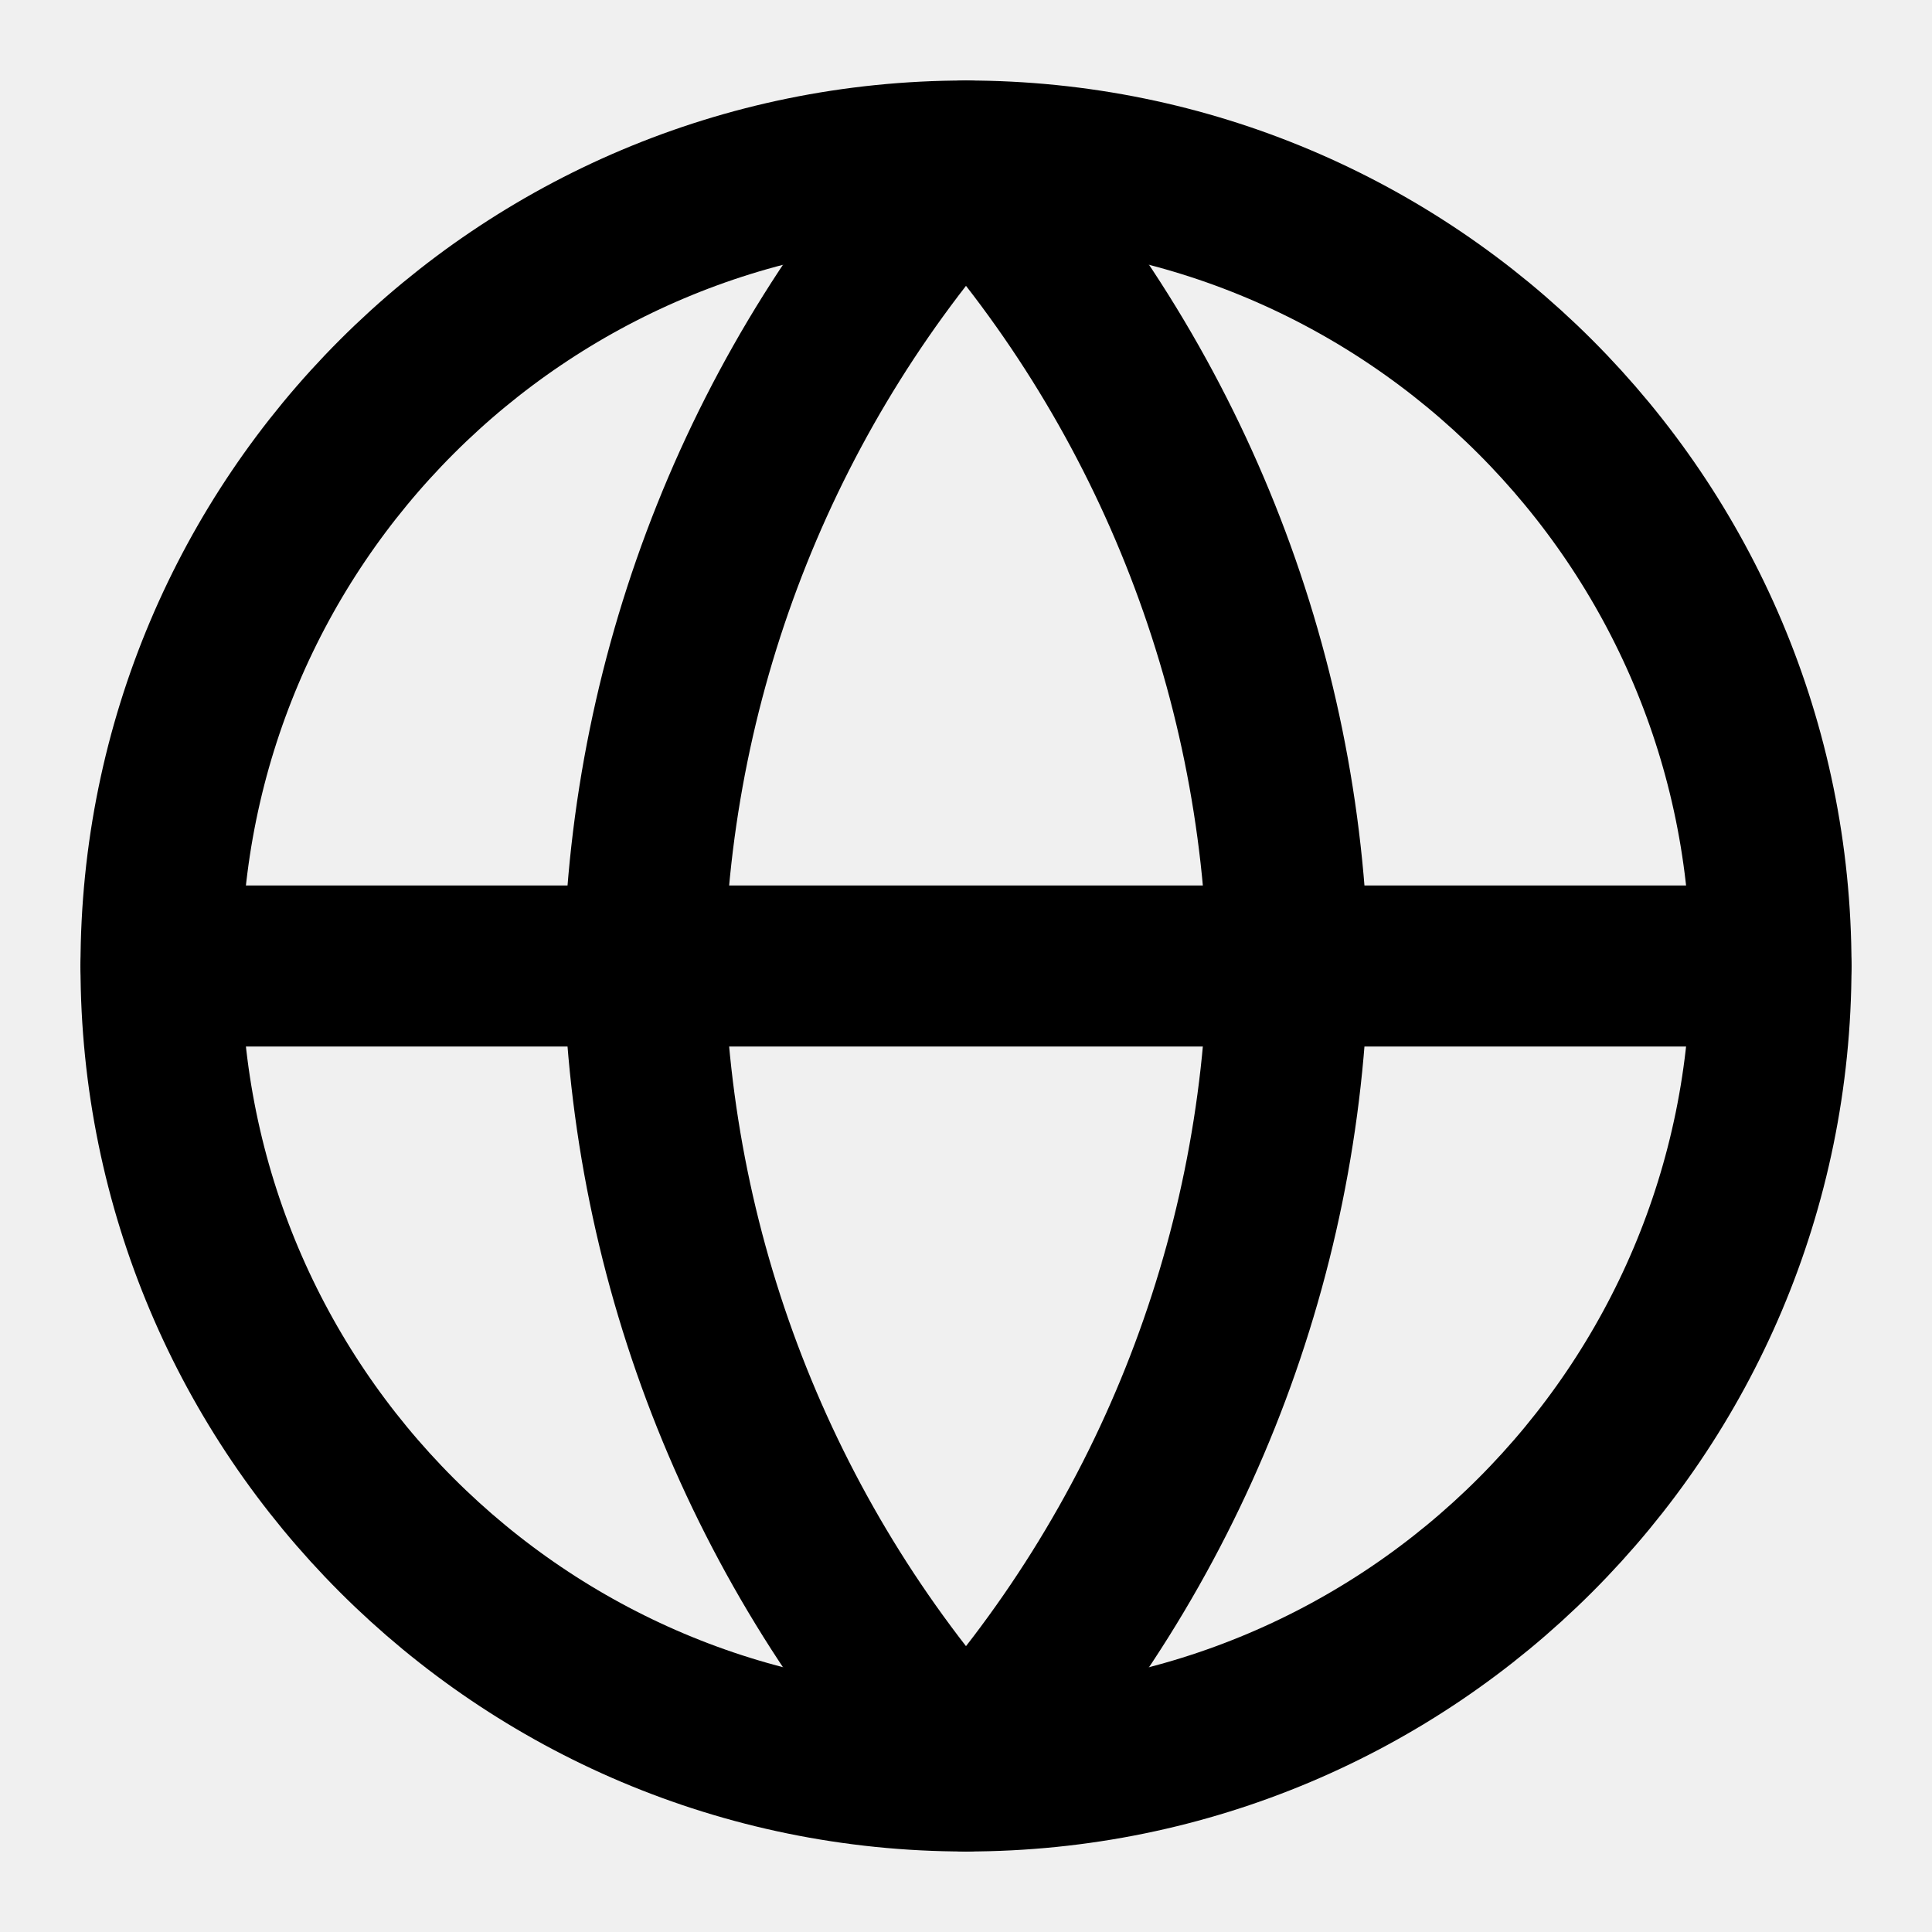
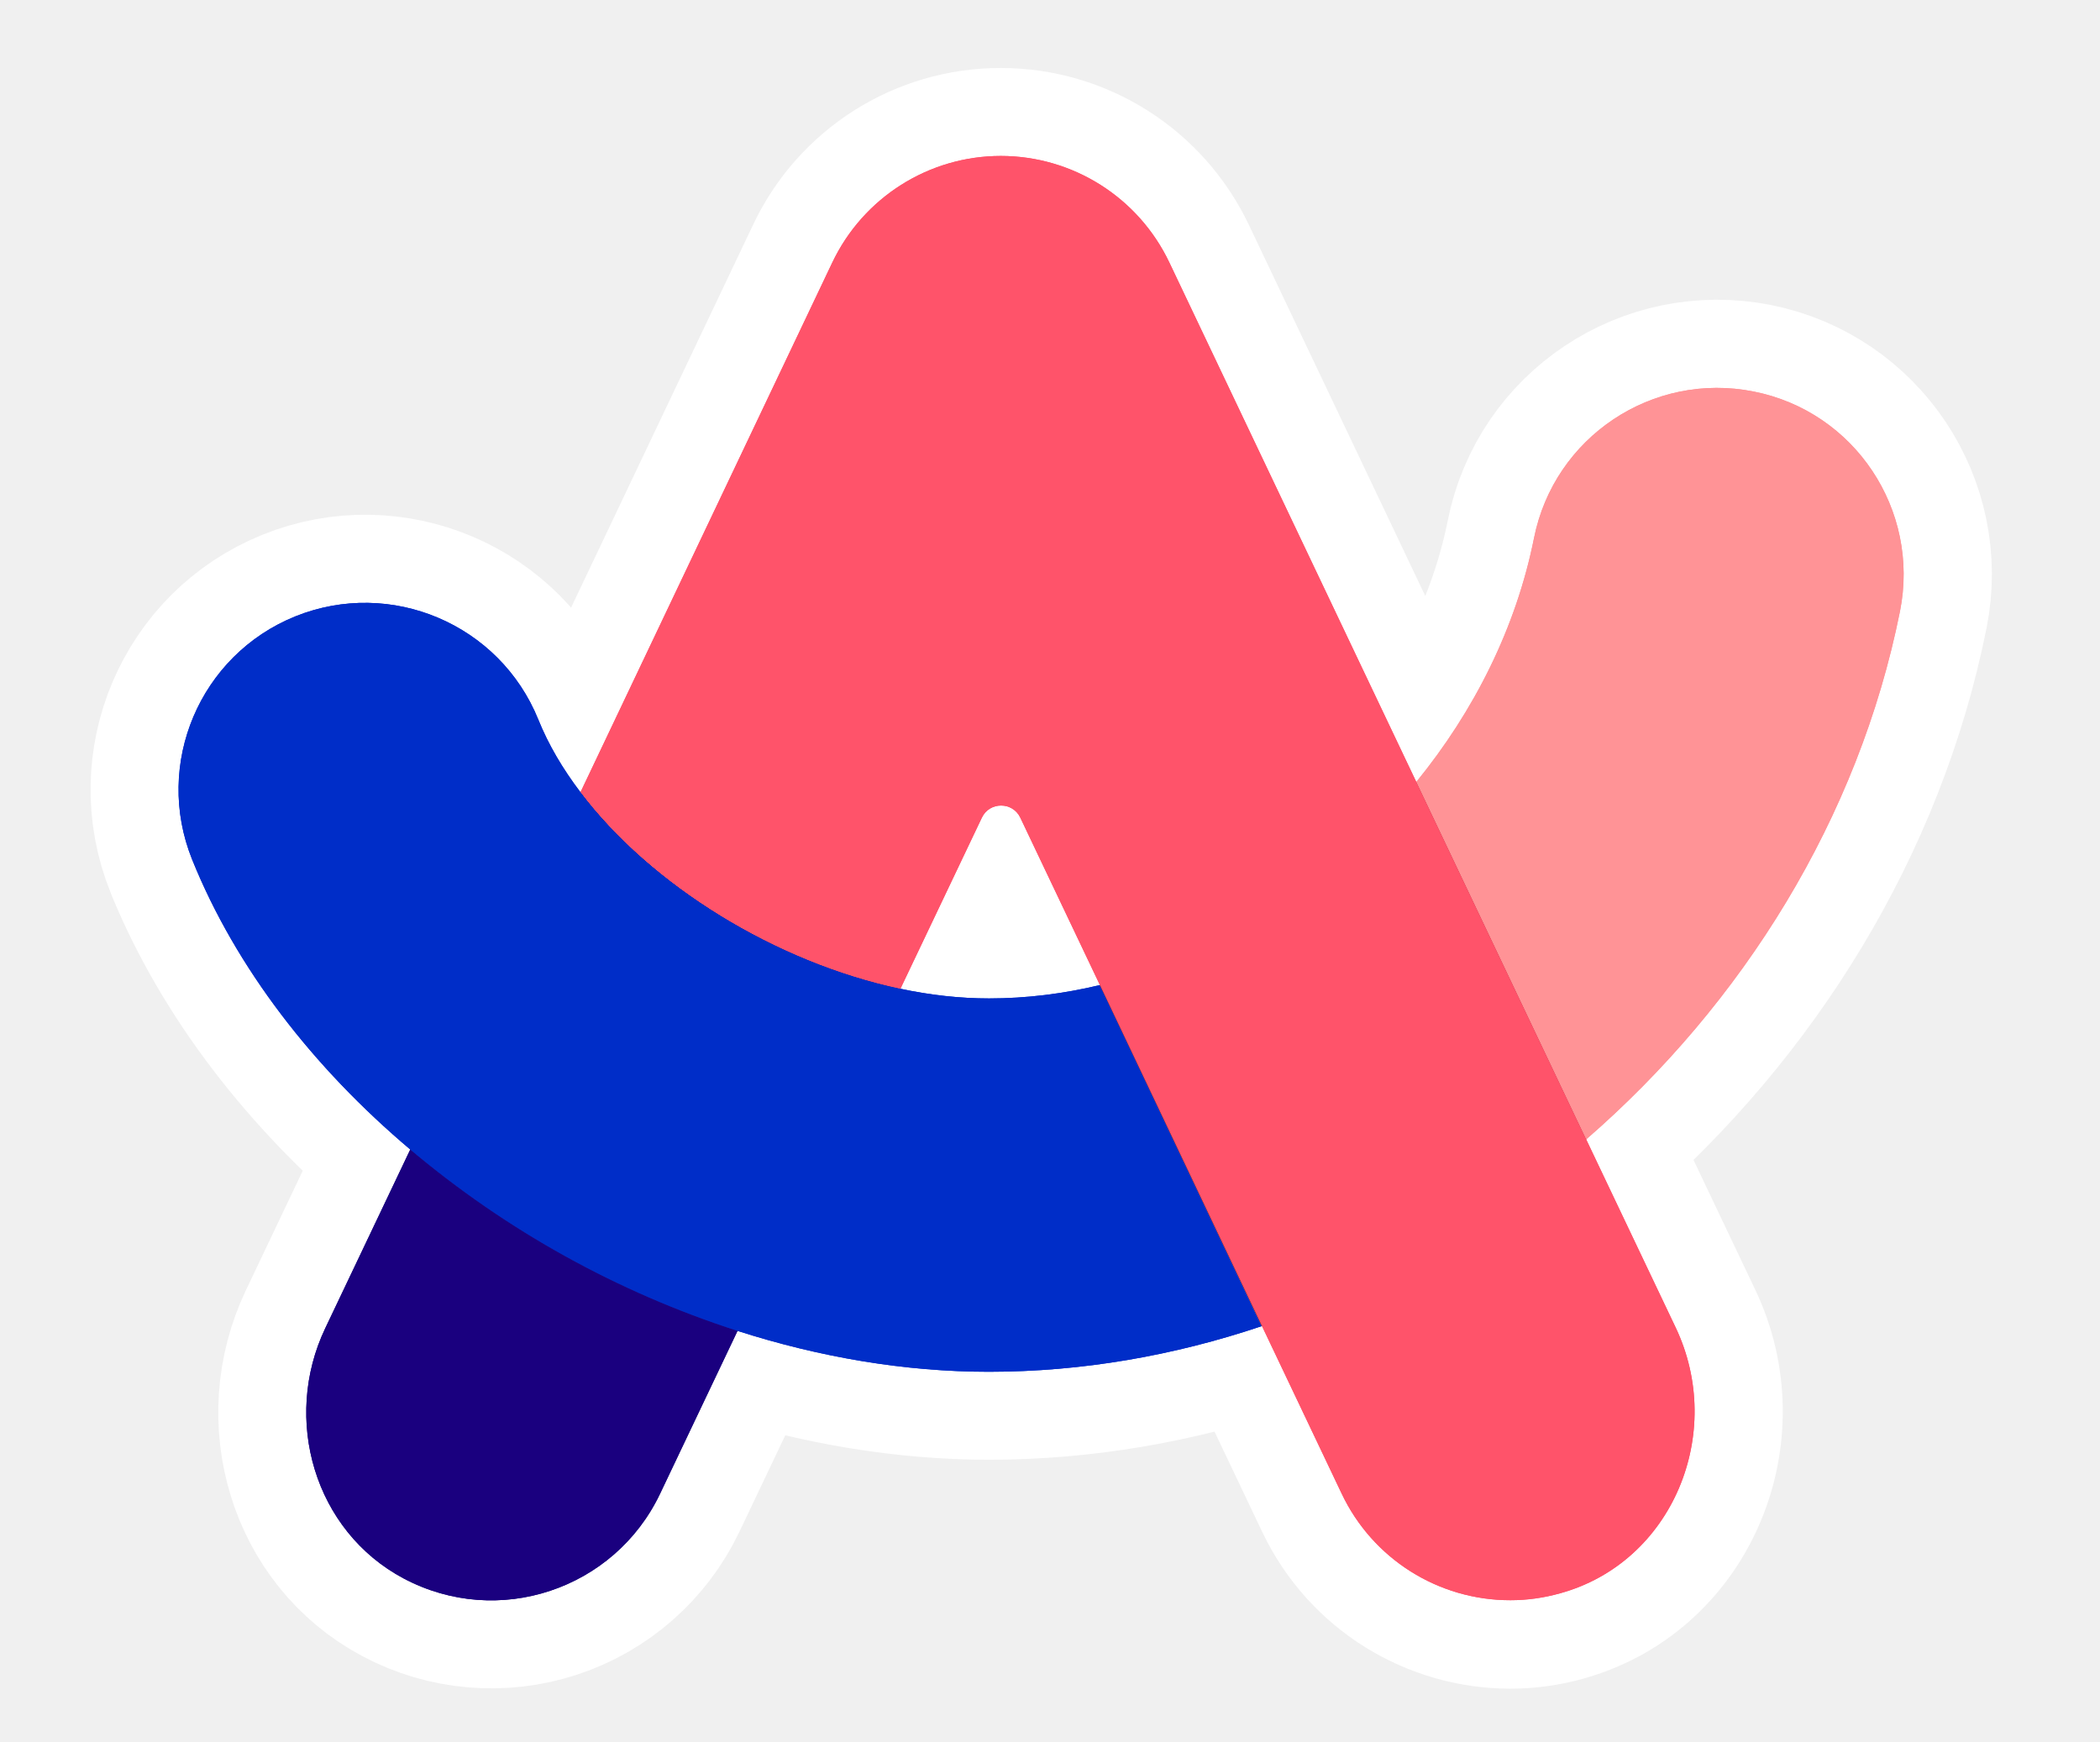
- <svg xmlns="http://www.w3.org/2000/svg" width="24" height="24" viewBox="0 0 24 24" fill="none" stroke="currentColor" stroke-width="2" stroke-linecap="round" stroke-linejoin="round" class="feather feather-globe">
-   <circle cx="12" cy="12" r="10" />
-   <line x1="2" y1="12" x2="22" y2="12" />
-   <path d="M12 2a15.3 15.3 0 0 1 4 10 15.3 15.3 0 0 1-4 10 15.3 15.3 0 0 1-4-10 15.3 15.3 0 0 1 4-10z" />
+ <svg xmlns="http://www.w3.org/2000/svg" viewBox="0 0 82 68">
+   <g>
+     <g transform="translate(143 148)">
+       <g fill-rule="evenodd" clip-rule="evenodd">
+         <path d="M-103.92-141.91c2.81 0 5.37 1.62 6.58 4.16l9.64 20.28s0 .01-.01.01c0 0 0-.01.01-.01 2.26-2.77 3.9-6.03 4.6-9.53.79-3.95 4.63-6.5 8.58-5.72a7.29 7.29 0 0 1 5.72 8.58c-1.62 8.09-6.14 15.32-12.26 20.63l3.5 7.36c1.94 4.08-.09 9.07-4.39 10.35l-.13.04c-.64.18-1.3.27-1.94.27-2.73 0-5.34-1.54-6.59-4.16l-3.11-6.54-6.33-13.32h.02-.02l-3.11-6.54a.831.831 0 0 0-1.5 0l-3.18 6.68c-4.85-1.03-9.73-4.03-12.49-7.68l9.83-20.68a7.254 7.254 0 0 1 6.58-4.18zm-27.55 17.98c3.73-1.51 7.98.29 9.49 4.03.39.97.95 1.92 1.64 2.83l.01.01.33.42c.03.04.06.07.09.11l.09.11c.05.05.09.11.14.16.01.01.02.02.02.03l-.02-.03c.19.23.4.45.61.67.01.01.01.02.02.02.69.72 1.46 1.4 2.29 2.03.39.3.79.58 1.2.86.04.02.07.05.11.07 2.31 1.52 4.96 2.66 7.6 3.22 1.12.24 2.24.37 3.33.38h.14c1.45 0 2.9-.18 4.32-.52l6.33 13.32c-3.42 1.15-7.01 1.78-10.65 1.78-3.28 0-6.6-.57-9.82-1.6l-3.03 6.37a7.287 7.287 0 0 1-10.01 3.3c-3.48-1.85-4.75-6.21-3.06-9.77l3.32-6.98c-3.75-3.17-6.74-7.02-8.47-11.2l-.05-.13c-1.5-3.73.3-7.98 4.03-9.49z">
+         </path>
+         <path fill="#fff" stroke="#fff" stroke-linejoin="round" stroke-width="6.87" d="M-103.92-141.91c2.81 0 5.37 1.62 6.58 4.16l9.64 20.28s0 .01-.01.01c0 0 0-.01.01-.01 2.26-2.77 3.9-6.03 4.6-9.53.79-3.95 4.63-6.5 8.58-5.72a7.29 7.29 0 0 1 5.72 8.58c-1.62 8.09-6.14 15.32-12.26 20.63l3.5 7.36c1.94 4.08-.09 9.07-4.39 10.35l-.13.04c-.64.18-1.3.27-1.94.27-2.73 0-5.34-1.54-6.59-4.16l-3.11-6.54-6.33-13.32h.02-.02l-3.11-6.54a.831.831 0 0 0-1.5 0l-3.18 6.68c-4.85-1.03-9.73-4.03-12.49-7.68l9.83-20.68a7.254 7.254 0 0 1 6.58-4.18zm-27.55 17.98c3.73-1.51 7.98.29 9.49 4.03.39.97.95 1.92 1.64 2.83l.01.01.33.42c.03.04.06.07.09.11l.09.11c.05.05.09.11.14.16.01.01.02.02.02.03l-.02-.03c.19.23.4.45.61.67.01.01.01.02.02.02.69.72 1.46 1.4 2.29 2.03.39.3.79.58 1.2.86.04.02.07.05.11.07 2.31 1.52 4.96 2.66 7.6 3.22 1.12.24 2.24.37 3.33.38h.14c1.45 0 2.9-.18 4.32-.52l6.33 13.32c-3.42 1.15-7.01 1.78-10.65 1.78-3.28 0-6.6-.57-9.82-1.6l-3.03 6.37a7.287 7.287 0 0 1-10.01 3.3c-3.48-1.85-4.75-6.21-3.06-9.77l3.32-6.98c-3.75-3.17-6.74-7.02-8.47-11.2l-.05-.13c-1.5-3.73.3-7.98 4.03-9.49z">
+         </path>
+       </g>
+     </g>
+     <g transform="translate(143 148)">
+       <path d="m-114.2-96.03 6.35-13.36c-4.85-1.03-9.73-4.03-12.49-7.68l-6.64 13.96c3.69 3.13 8.12 5.59 12.78 7.08" fill="#1a007f" fill-rule="evenodd" clip-rule="evenodd" />
+       <path d="M-87.7-117.47c-3.19 3.91-7.62 6.81-12.36 7.94l6.33 13.32c4.62-1.56 8.94-4.08 12.67-7.31l-6.64-13.95z" fill="#4e000a" fill-rule="evenodd" clip-rule="evenodd" />
+       <path d="m-126.98-103.11-3.32 6.98c-1.69 3.55-.42 7.92 3.06 9.77 3.69 1.96 8.23.43 10.01-3.3l3.03-6.37a37.885 37.885 0 0 1-12.78-7.08" fill="#1a007f" fill-rule="evenodd" clip-rule="evenodd" />
+       <path d="M-74.52-132.71a7.29 7.29 0 0 0-8.58 5.72c-.7 3.5-2.34 6.76-4.6 9.53l6.63 13.96c6.12-5.31 10.64-12.54 12.26-20.63.79-3.96-1.77-7.8-5.71-8.58" fill="#ff9396" fill-rule="evenodd" clip-rule="evenodd" />
+       <path d="M-100.06-109.53c-1.42.34-2.87.52-4.32.52-1.13 0-2.3-.13-3.47-.38-4.85-1.03-9.73-4.03-12.49-7.68-.69-.91-1.25-1.86-1.64-2.83-1.51-3.73-5.76-5.53-9.49-4.03-3.73 1.51-5.53 5.76-4.03 9.49 1.71 4.24 4.73 8.13 8.52 11.33a37.84 37.84 0 0 0 12.77 7.08c3.21 1.03 6.54 1.6 9.82 1.6 3.64 0 7.23-.63 10.65-1.78l-6.32-13.32z" fill="#002dc8" fill-rule="evenodd" clip-rule="evenodd" />
+       <path d="m-77.57-96.16-3.5-7.36-6.63-13.95-.01.01s0-.01.01-.01l-9.64-20.28a7.292 7.292 0 0 0-6.58-4.16c-2.81 0-5.37 1.62-6.58 4.16l-9.83 20.68c2.76 3.65 7.64 6.65 12.49 7.68l3.18-6.68c.3-.63 1.2-.63 1.5 0l3.11 6.54h.02-.02l6.33 13.32 3.11 6.54a7.28 7.28 0 0 0 6.59 4.16c.65 0 1.3-.09 1.94-.27 4.39-1.21 6.47-6.26 4.51-10.38" fill="#ff536a" fill-rule="evenodd" clip-rule="evenodd" />
+     </g>
+     <path d="m28.8 51.97 6.35-13.36c-4.85-1.03-9.73-4.03-12.49-7.68l-6.64 13.96c3.69 3.13 8.12 5.59 12.78 7.08" fill="#1a007f" fill-rule="evenodd" clip-rule="evenodd" />
+     <path d="M55.3 30.53c-3.19 3.91-7.62 6.81-12.36 7.94l6.33 13.32c4.62-1.56 8.94-4.08 12.67-7.31L55.3 30.53z" fill="#4e000a" fill-rule="evenodd" clip-rule="evenodd" />
+     <path d="m16.02 44.89-3.32 6.98c-1.69 3.55-.42 7.92 3.06 9.77 3.69 1.96 8.23.43 10.01-3.3l3.03-6.37a37.885 37.885 0 0 1-12.78-7.08" fill="#1a007f" fill-rule="evenodd" clip-rule="evenodd" />
+     <path d="M68.48 15.29a7.29 7.29 0 0 0-8.58 5.72c-.7 3.5-2.34 6.76-4.6 9.53l6.63 13.96c6.12-5.31 10.64-12.54 12.26-20.63.79-3.96-1.77-7.8-5.71-8.58" fill="#ff9396" fill-rule="evenodd" clip-rule="evenodd" />
+     <path d="M42.94 38.47c-1.42.34-2.87.52-4.32.52-1.13 0-2.3-.13-3.47-.38-4.85-1.03-9.73-4.03-12.49-7.68-.69-.91-1.25-1.86-1.64-2.83-1.51-3.73-5.76-5.53-9.49-4.03C7.8 25.58 6 29.83 7.5 33.56c1.71 4.24 4.73 8.13 8.52 11.33a37.84 37.84 0 0 0 12.77 7.08c3.21 1.03 6.54 1.6 9.82 1.6 3.64 0 7.23-.63 10.65-1.78l-6.32-13.32z" fill="#002dc8" fill-rule="evenodd" clip-rule="evenodd" />
+     <path d="m65.43 51.84-3.5-7.36-6.63-13.95-.01.01s0-.01.01-.01l-9.64-20.28a7.292 7.292 0 0 0-6.58-4.16c-2.81 0-5.37 1.62-6.58 4.16l-9.83 20.68c2.76 3.65 7.64 6.65 12.49 7.68l3.18-6.68c.3-.63 1.2-.63 1.5 0l3.11 6.54h.02-.02l6.33 13.32 3.11 6.54a7.28 7.28 0 0 0 6.59 4.16c.65 0 1.3-.09 1.94-.27 4.39-1.21 6.47-6.26 4.51-10.38" fill="#ff536a" fill-rule="evenodd" clip-rule="evenodd" />
+   </g>
</svg>
